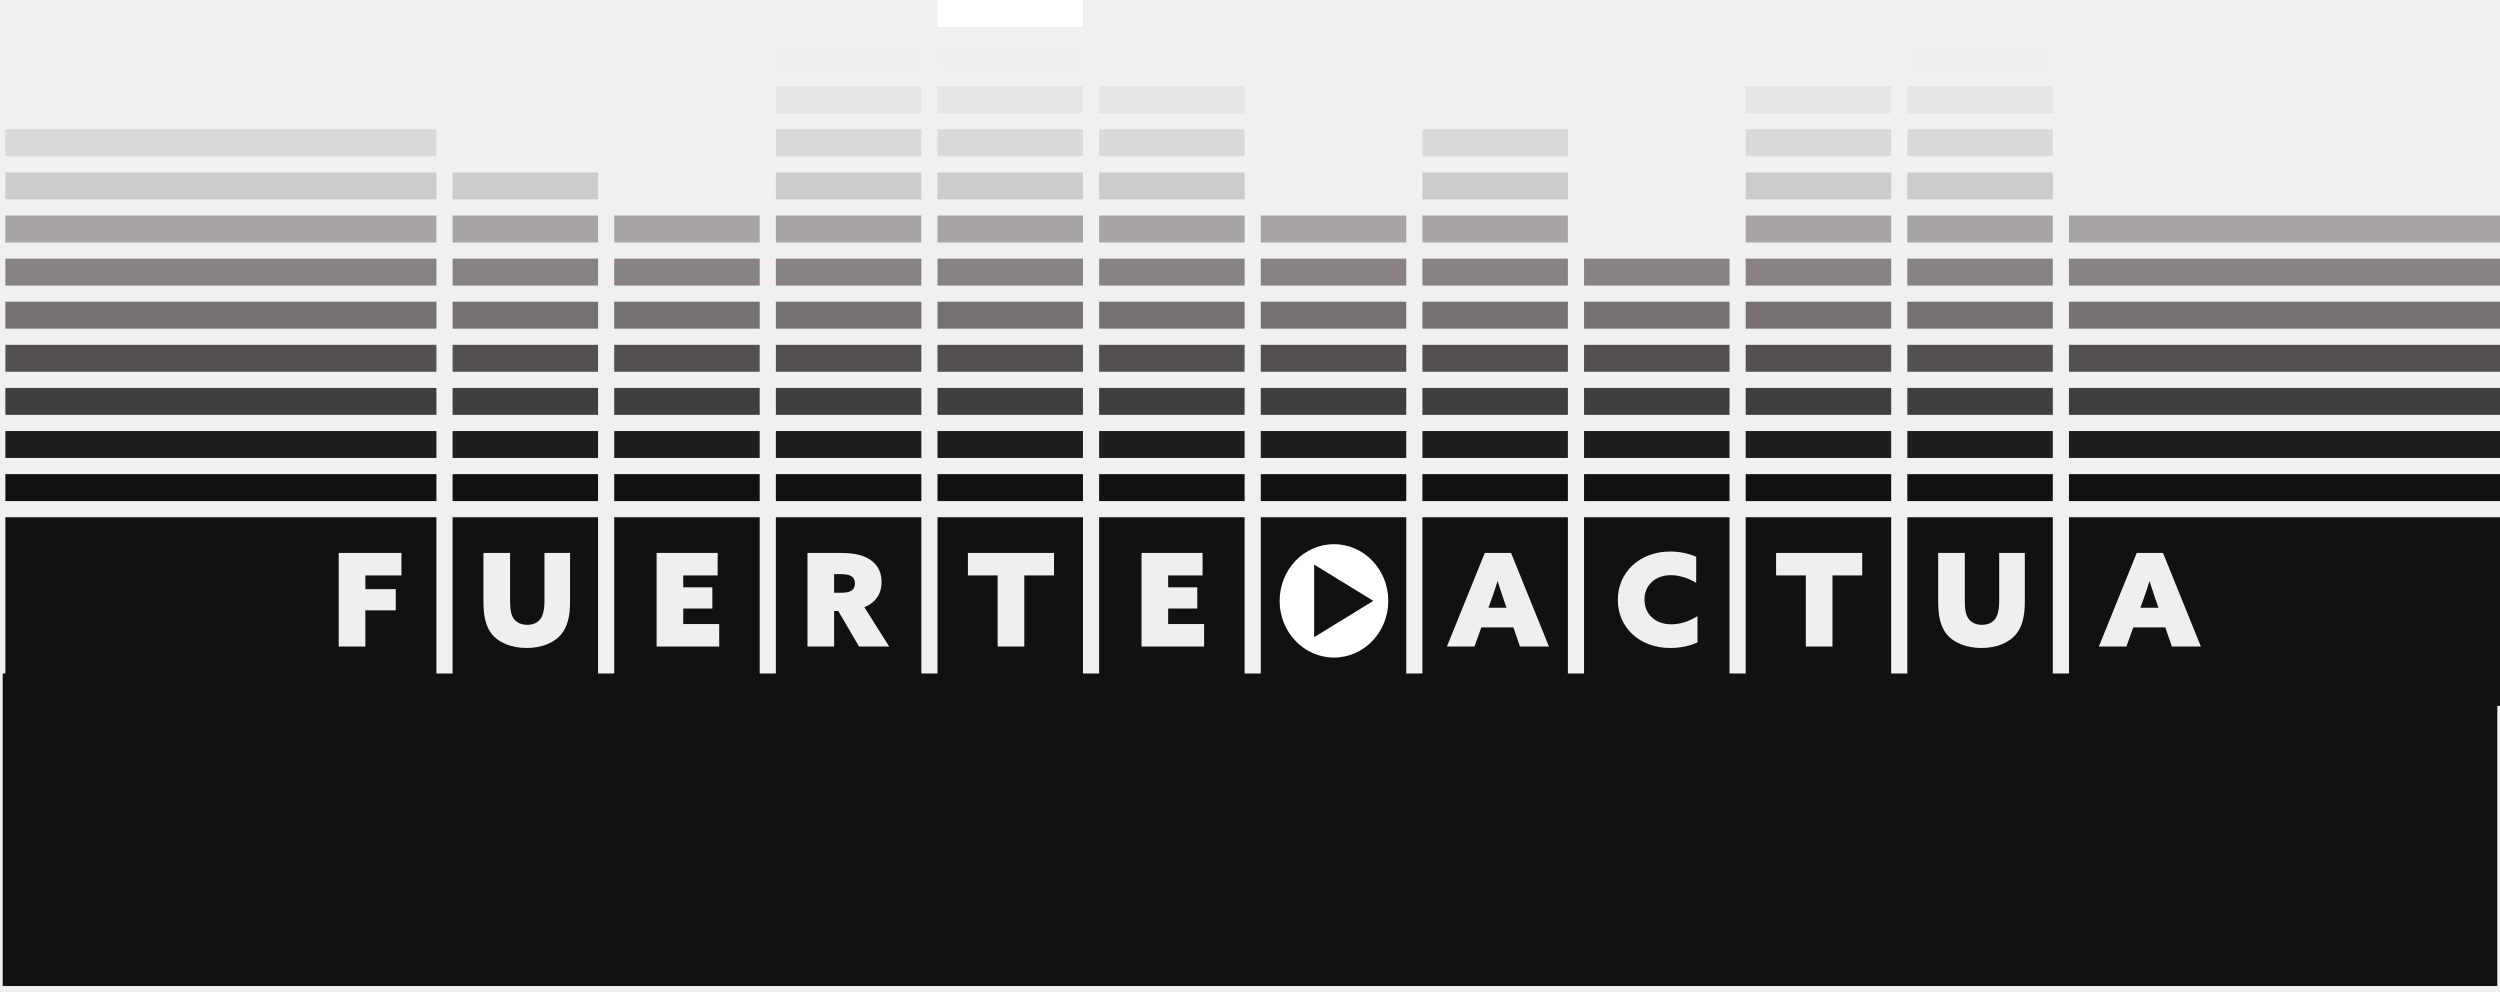
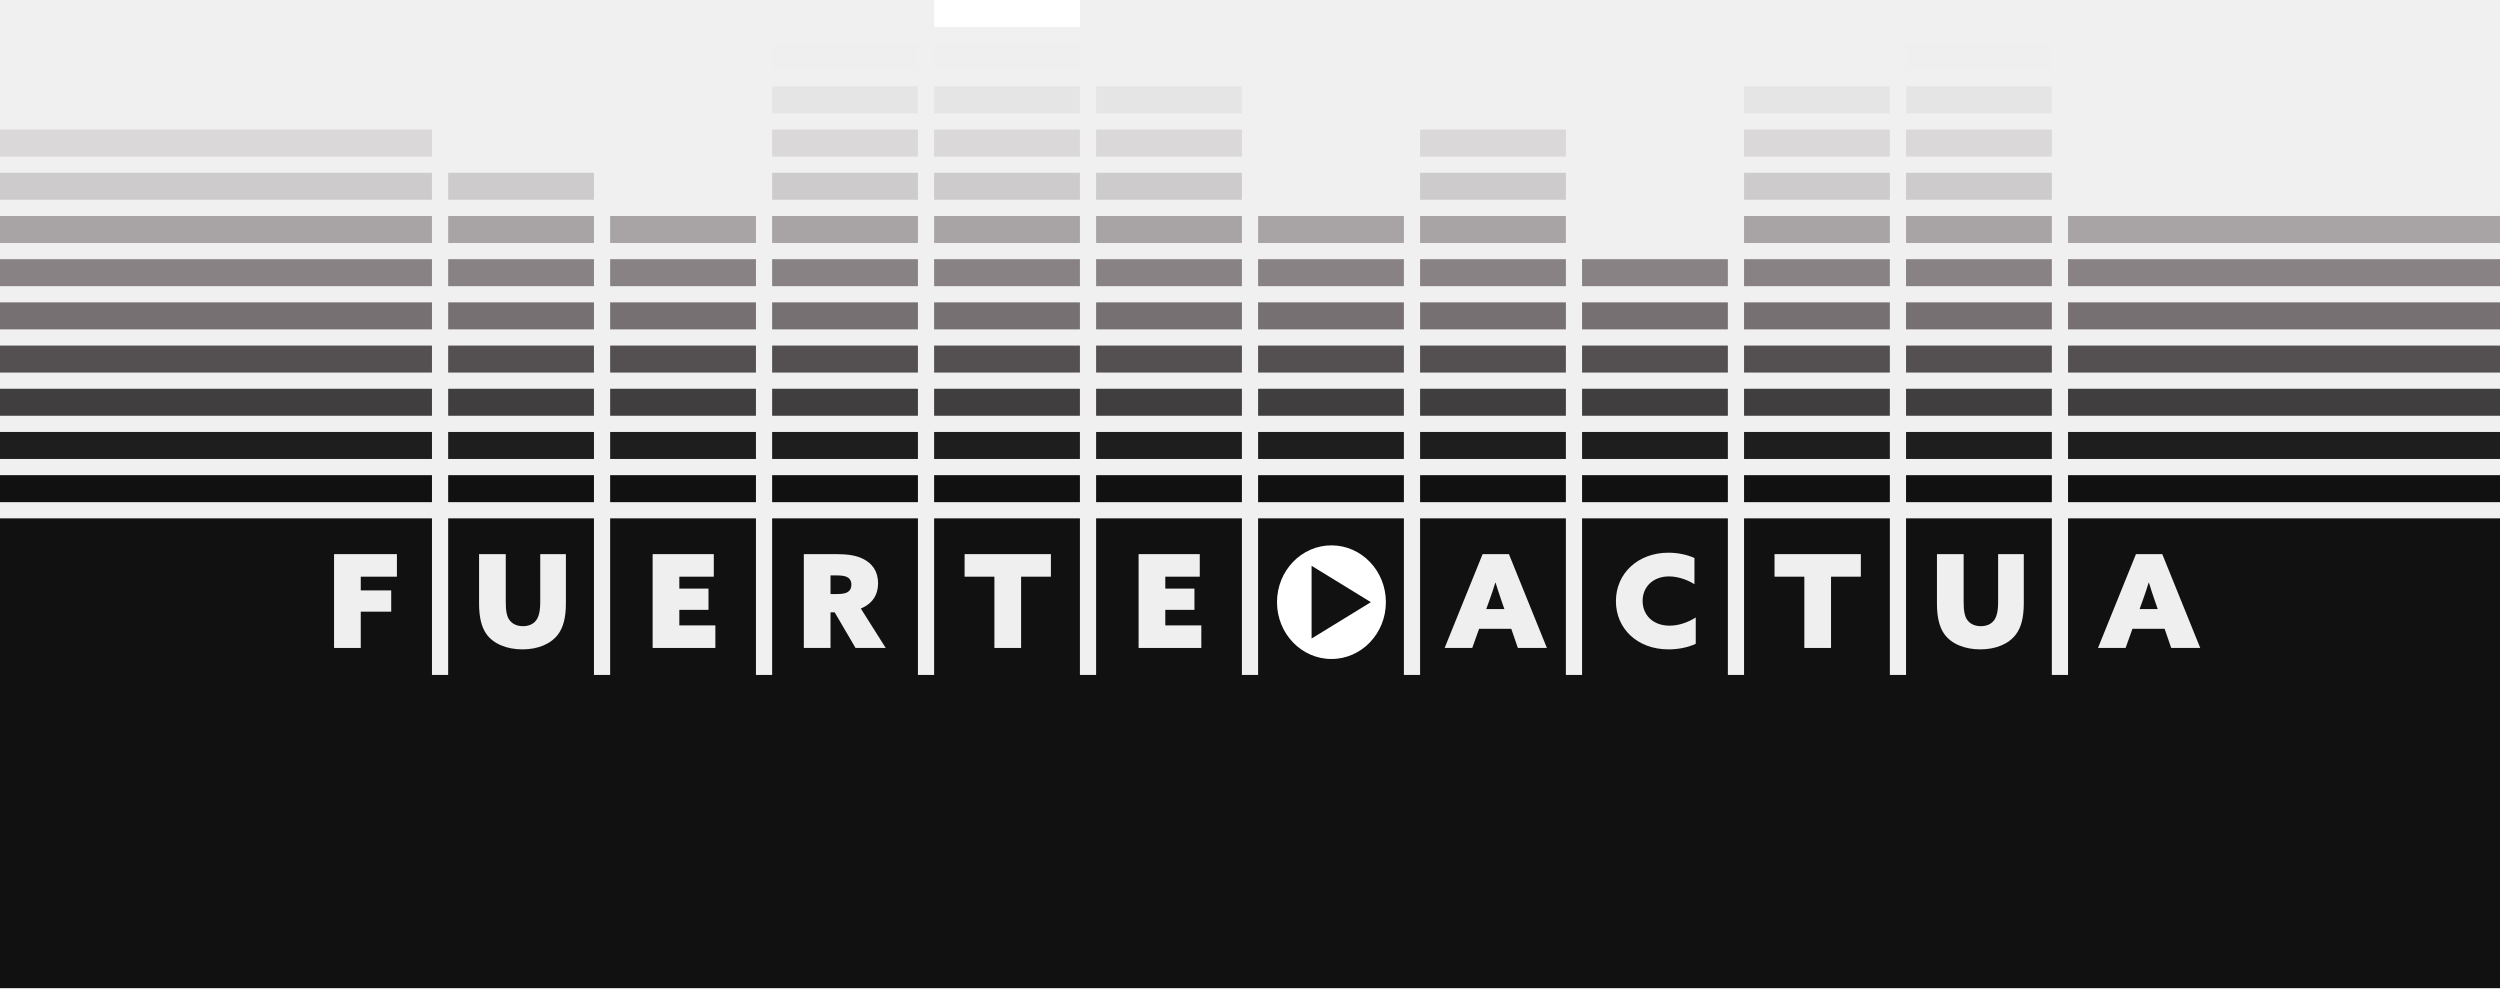
- <svg xmlns="http://www.w3.org/2000/svg" width="464" height="184" viewBox="0 0 464 184" fill="none">
-   <path d="M0.5 125H463.5V183H0.5V125Z" fill="#121112" />
-   <rect x="1" y="96" width="80" height="35" fill="#121112" />
-   <rect x="84" y="96" width="27" height="35" fill="#121112" />
-   <rect x="114" y="96" width="27" height="35" fill="#121112" />
-   <rect x="144" y="96" width="27" height="35" fill="#121112" />
-   <rect x="174" y="96" width="27" height="35" fill="#121112" />
-   <rect x="204" y="96" width="27" height="35" fill="#121112" />
-   <rect x="234" y="96" width="27" height="35" fill="#121112" />
-   <rect x="264" y="96" width="27" height="35" fill="#121112" />
-   <rect x="294" y="96" width="27" height="35" fill="#121112" />
-   <rect x="324" y="96" width="27" height="35" fill="#121112" />
-   <rect x="354" y="96" width="27" height="35" fill="#121112" />
-   <rect x="384" y="96" width="80" height="35" fill="#121112" />
-   <path d="M62.868 120V102.624H74.508V106.8H67.812V109.344H73.452V113.28H67.812V120H62.868Z" fill="#F0EFF0" />
-   <path d="M105.804 102.624V111.768C105.804 114.408 105.3 116.232 104.34 117.504C103.044 119.232 100.668 120.264 97.764 120.264C94.908 120.264 92.412 119.28 91.092 117.432C90.18 116.16 89.724 114.312 89.724 111.768V102.624H94.668V111.48C94.668 113.16 94.86 114.144 95.34 114.816C95.82 115.488 96.66 115.968 97.86 115.968C98.94 115.968 99.732 115.584 100.236 114.96C100.788 114.288 101.052 113.184 101.052 111.48V102.624H105.804Z" fill="#F0EFF0" />
-   <path d="M375.804 102.624V111.768C375.804 114.408 375.3 116.232 374.34 117.504C373.044 119.232 370.668 120.264 367.764 120.264C364.908 120.264 362.412 119.28 361.092 117.432C360.18 116.16 359.724 114.312 359.724 111.768V102.624H364.668V111.48C364.668 113.16 364.86 114.144 365.34 114.816C365.82 115.488 366.66 115.968 367.86 115.968C368.94 115.968 369.732 115.584 370.236 114.96C370.788 114.288 371.052 113.184 371.052 111.48V102.624H375.804Z" fill="#F0EFF0" />
-   <path d="M121.868 120V102.624H133.196V106.8H126.812V109.008H132.212V112.944H126.812V115.824H133.484V120H121.868Z" fill="#F0EFF0" />
-   <path d="M211.868 120V102.624H223.196V106.8H216.812V109.008H222.212V112.944H216.812V115.824H223.484V120H211.868Z" fill="#F0EFF0" />
-   <path d="M268.548 120L275.58 102.624H280.452L287.484 120H282.108L280.884 116.448H274.932L273.66 120H268.548ZM277.98 107.904H277.932C277.596 109.008 277.26 110.016 276.852 111.144L276.252 112.8H279.612L279.036 111.144C278.628 109.968 278.316 108.984 277.98 107.904Z" fill="#F0EFF0" />
-   <path d="M389.548 120L396.58 102.624H401.452L408.484 120H403.108L401.884 116.448H395.932L394.66 120H389.548ZM398.98 107.904H398.932C398.596 109.008 398.26 110.016 397.852 111.144L397.252 112.8H400.612L400.036 111.144C399.628 109.968 399.316 108.984 398.98 107.904Z" fill="#F0EFF0" />
-   <path d="M315.052 114.36V119.232C313.516 119.952 311.668 120.264 310.012 120.264C304.18 120.264 300.268 116.376 300.268 111.336C300.268 106.2 304.324 102.36 310.012 102.36C311.74 102.36 313.42 102.72 314.812 103.344V108.192C313.54 107.4 311.812 106.752 310.108 106.752C307.18 106.752 305.212 108.648 305.212 111.288C305.212 113.808 307.036 115.872 310.204 115.872C311.908 115.872 313.588 115.272 315.052 114.36Z" fill="#F0EFF0" />
-   <path d="M149.868 120V102.624H155.94C158.052 102.624 159.612 102.888 160.812 103.488C162.492 104.304 163.62 105.768 163.62 108.024C163.62 110.16 162.588 111.792 160.428 112.704L165.036 120H159.444L155.58 113.4H154.812V120H149.868ZM154.812 110.016H156.036C156.948 110.016 157.596 109.896 157.98 109.656C158.436 109.392 158.676 108.936 158.676 108.288C158.676 107.544 158.34 107.088 157.836 106.848C157.428 106.656 156.852 106.56 155.724 106.56H154.812V110.016Z" fill="#F0EFF0" />
-   <path d="M185.164 120V106.8H179.644V102.624H195.628V106.8H190.108V120H185.164Z" fill="#F0EFF0" />
-   <path d="M335.164 120V106.8H329.644V102.624H345.628V106.8H340.108V120H335.164Z" fill="#F0EFF0" />
-   <ellipse cx="247.583" cy="111.522" rx="10.083" ry="10.522" fill="white" />
-   <path d="M254.884 111.522L243.905 118.257L243.905 104.787L254.884 111.522Z" fill="#121112" />
-   <rect x="84" y="88" width="27" height="5" fill="#121112" />
-   <rect x="114" y="88" width="27" height="5" fill="#121112" />
-   <rect x="144" y="88" width="27" height="5" fill="#121112" />
-   <rect x="174" y="88" width="27" height="5" fill="#121112" />
-   <rect x="204" y="88" width="27" height="5" fill="#121112" />
-   <rect x="234" y="88" width="27" height="5" fill="#121112" />
-   <rect x="264" y="88" width="27" height="5" fill="#121112" />
-   <rect x="294" y="88" width="27" height="5" fill="#121112" />
-   <rect x="324" y="88" width="27" height="5" fill="#121112" />
-   <rect x="354" y="88" width="27" height="5" fill="#121112" />
-   <rect x="384" y="88" width="80" height="5" fill="#121112" />
-   <rect x="1" y="88" width="80" height="5" fill="#121112" />
-   <rect x="84" y="40" width="27" height="5" fill="#A8A4A6" />
-   <rect x="114" y="40" width="27" height="5" fill="#A8A4A6" />
-   <rect x="144" y="40" width="27" height="5" fill="#A8A4A6" />
-   <rect x="174" y="40" width="27" height="5" fill="#A8A4A6" />
-   <rect x="204" y="40" width="27" height="5" fill="#A8A4A6" />
-   <rect x="234" y="40" width="27" height="5" fill="#A8A4A6" />
-   <rect x="264" y="40" width="27" height="5" fill="#A8A4A6" />
-   <rect x="324" y="40" width="27" height="5" fill="#A8A4A6" />
-   <rect x="354" y="40" width="27" height="5" fill="#A8A4A6" />
-   <rect x="384" y="40" width="80" height="5" fill="#A8A4A6" />
-   <rect x="1" y="40" width="80" height="5" fill="#A8A4A6" />
-   <rect x="84" y="72" width="27" height="5" fill="#413E40" />
-   <rect x="114" y="72" width="27" height="5" fill="#413E40" />
-   <rect x="144" y="72" width="27" height="5" fill="#413E40" />
-   <rect x="174" y="72" width="27" height="5" fill="#413E40" />
-   <rect x="204" y="72" width="27" height="5" fill="#413E40" />
-   <rect x="234" y="72" width="27" height="5" fill="#413E40" />
-   <rect x="264" y="72" width="27" height="5" fill="#413E40" />
-   <rect x="294" y="72" width="27" height="5" fill="#413E40" />
-   <rect x="324" y="72" width="27" height="5" fill="#413E40" />
-   <rect x="354" y="72" width="27" height="5" fill="#413E40" />
-   <rect x="384" y="72" width="80" height="5" fill="#413E40" />
-   <rect x="1" y="72" width="80" height="5" fill="#413E40" />
-   <rect x="144" y="24" width="27" height="5" fill="#DAD8D9" />
-   <rect x="174" y="24" width="27" height="5" fill="#DAD8D9" />
-   <rect x="204" y="24" width="27" height="5" fill="#DAD8D9" />
-   <rect x="264" y="24" width="27" height="5" fill="#DAD8D9" />
-   <rect x="324" y="24" width="27" height="5" fill="#DAD8D9" />
-   <rect x="354" y="24" width="27" height="5" fill="#DAD8D9" />
-   <rect x="1" y="24" width="80" height="5" fill="#DAD8D9" />
-   <rect x="84" y="56" width="27" height="5" fill="#767073" />
-   <rect x="114" y="56" width="27" height="5" fill="#767073" />
-   <rect x="144" y="56" width="27" height="5" fill="#767073" />
-   <rect x="174" y="56" width="27" height="5" fill="#767073" />
-   <rect x="204" y="56" width="27" height="5" fill="#767073" />
-   <rect x="234" y="56" width="27" height="5" fill="#767073" />
-   <rect x="264" y="56" width="27" height="5" fill="#767073" />
-   <rect x="294" y="56" width="27" height="5" fill="#767073" />
-   <rect x="324" y="56" width="27" height="5" fill="#767073" />
-   <rect x="354" y="56" width="27" height="5" fill="#767073" />
-   <rect x="384" y="56" width="80" height="5" fill="#767073" />
-   <rect x="1" y="56" width="80" height="5" fill="#767073" />
-   <rect x="144" y="8" width="27" height="5" fill="#F0EFF0" />
-   <rect x="174" y="8" width="27" height="5" fill="#F0EFF0" />
-   <rect x="354" y="8" width="27" height="5" fill="#F0EFF0" />
-   <rect x="84" y="80" width="27" height="5" fill="#1F1E1F" />
-   <rect x="114" y="80" width="27" height="5" fill="#1F1E1F" />
-   <rect x="144" y="80" width="27" height="5" fill="#1F1E1F" />
-   <rect x="174" y="80" width="27" height="5" fill="#1F1E1F" />
-   <rect x="204" y="80" width="27" height="5" fill="#1F1E1F" />
-   <rect x="234" y="80" width="27" height="5" fill="#1F1E1F" />
-   <rect x="264" y="80" width="27" height="5" fill="#1F1E1F" />
-   <rect x="294" y="80" width="27" height="5" fill="#1F1E1F" />
-   <rect x="324" y="80" width="27" height="5" fill="#1F1E1F" />
-   <rect x="354" y="80" width="27" height="5" fill="#1F1E1F" />
-   <rect x="384" y="80" width="80" height="5" fill="#1F1E1F" />
-   <rect x="1" y="80" width="80" height="5" fill="#1F1E1F" />
-   <rect x="84" y="32" width="27" height="5" fill="#CDCBCC" />
-   <rect x="144" y="32" width="27" height="5" fill="#CDCBCC" />
-   <rect x="174" y="32" width="27" height="5" fill="#CDCBCC" />
-   <rect x="204" y="32" width="27" height="5" fill="#CDCBCC" />
-   <rect x="264" y="32" width="27" height="5" fill="#CDCBCC" />
-   <rect x="324" y="32" width="27" height="5" fill="#CDCBCC" />
-   <rect x="354" y="32" width="27" height="5" fill="#CDCBCC" />
-   <rect x="1" y="32" width="80" height="5" fill="#CDCBCC" />
-   <rect x="84" y="64" width="27" height="5" fill="#545052" />
-   <rect x="114" y="64" width="27" height="5" fill="#545052" />
-   <rect x="144" y="64" width="27" height="5" fill="#545052" />
-   <rect x="174" y="64" width="27" height="5" fill="#545052" />
-   <rect x="204" y="64" width="27" height="5" fill="#545052" />
-   <rect x="234" y="64" width="27" height="5" fill="#545052" />
-   <rect x="264" y="64" width="27" height="5" fill="#545052" />
-   <rect x="294" y="64" width="27" height="5" fill="#545052" />
-   <rect x="324" y="64" width="27" height="5" fill="#545052" />
-   <rect x="354" y="64" width="27" height="5" fill="#545052" />
-   <rect x="384" y="64" width="80" height="5" fill="#545052" />
-   <rect x="1" y="64" width="80" height="5" fill="#545052" />
-   <rect x="144" y="16" width="27" height="5" fill="#E6E5E6" />
-   <rect x="174" y="16" width="27" height="5" fill="#E6E5E6" />
-   <rect x="204" y="16" width="27" height="5" fill="#E6E5E6" />
-   <rect x="324" y="16" width="27" height="5" fill="#E6E5E6" />
-   <rect x="354" y="16" width="27" height="5" fill="#E6E5E6" />
-   <rect x="84" y="48" width="27" height="5" fill="#888285" />
-   <rect x="114" y="48" width="27" height="5" fill="#888285" />
-   <rect x="144" y="48" width="27" height="5" fill="#888285" />
-   <rect x="174" y="48" width="27" height="5" fill="#888285" />
-   <rect x="204" y="48" width="27" height="5" fill="#888285" />
-   <rect x="234" y="48" width="27" height="5" fill="#888285" />
-   <rect x="264" y="48" width="27" height="5" fill="#888285" />
-   <rect x="294" y="48" width="27" height="5" fill="#888285" />
-   <rect x="324" y="48" width="27" height="5" fill="#888285" />
-   <rect x="354" y="48" width="27" height="5" fill="#888285" />
-   <rect x="384" y="48" width="80" height="5" fill="#888285" />
-   <rect x="1" y="48" width="80" height="5" fill="#888285" />
-   <rect x="174" width="27" height="5" fill="white" />
+ <svg xmlns="http://www.w3.org/2000/svg" width="463" height="183" viewBox="0 0 463 183" fill="none">
+   <path d="M0 125H463V183H0V125Z" fill="#121112" />
+   <rect y="96" width="80" height="35" fill="#121112" />
+   <rect x="83" y="96" width="27" height="35" fill="#121112" />
+   <rect x="113" y="96" width="27" height="35" fill="#121112" />
+   <rect x="143" y="96" width="27" height="35" fill="#121112" />
+   <rect x="173" y="96" width="27" height="35" fill="#121112" />
+   <rect x="203" y="96" width="27" height="35" fill="#121112" />
+   <rect x="233" y="96" width="27" height="35" fill="#121112" />
+   <rect x="263" y="96" width="27" height="35" fill="#121112" />
+   <rect x="293" y="96" width="27" height="35" fill="#121112" />
+   <rect x="323" y="96" width="27" height="35" fill="#121112" />
+   <rect x="353" y="96" width="27" height="35" fill="#121112" />
+   <rect x="383" y="96" width="80" height="35" fill="#121112" />
+   <path d="M61.868 120V102.624H73.508V106.8H66.812V109.344H72.452V113.28H66.812V120H61.868Z" fill="#F0EFF0" />
+   <path d="M104.804 102.624V111.768C104.804 114.408 104.3 116.232 103.34 117.504C102.044 119.232 99.668 120.264 96.764 120.264C93.908 120.264 91.412 119.28 90.092 117.432C89.18 116.16 88.724 114.312 88.724 111.768V102.624H93.668V111.48C93.668 113.16 93.86 114.144 94.34 114.816C94.82 115.488 95.66 115.968 96.86 115.968C97.94 115.968 98.732 115.584 99.236 114.96C99.788 114.288 100.052 113.184 100.052 111.48V102.624H104.804Z" fill="#F0EFF0" />
+   <path d="M374.804 102.624V111.768C374.804 114.408 374.3 116.232 373.34 117.504C372.044 119.232 369.668 120.264 366.764 120.264C363.908 120.264 361.412 119.28 360.092 117.432C359.18 116.16 358.724 114.312 358.724 111.768V102.624H363.668V111.48C363.668 113.16 363.86 114.144 364.34 114.816C364.82 115.488 365.66 115.968 366.86 115.968C367.94 115.968 368.732 115.584 369.236 114.96C369.788 114.288 370.052 113.184 370.052 111.48V102.624H374.804Z" fill="#F0EFF0" />
+   <path d="M120.868 120V102.624H132.196V106.8H125.812V109.008H131.212V112.944H125.812V115.824H132.484V120H120.868Z" fill="#F0EFF0" />
+   <path d="M210.868 120V102.624H222.196V106.8H215.812V109.008H221.212V112.944H215.812V115.824H222.484V120H210.868Z" fill="#F0EFF0" />
+   <path d="M267.548 120L274.58 102.624H279.452L286.484 120H281.108L279.884 116.448H273.932L272.66 120H267.548ZM276.98 107.904H276.932C276.596 109.008 276.26 110.016 275.852 111.144L275.252 112.8H278.612L278.036 111.144C277.628 109.968 277.316 108.984 276.98 107.904Z" fill="#F0EFF0" />
+   <path d="M388.548 120L395.58 102.624H400.452L407.484 120H402.108L400.884 116.448H394.932L393.66 120H388.548ZM397.98 107.904H397.932C397.596 109.008 397.26 110.016 396.852 111.144L396.252 112.8H399.612L399.036 111.144C398.628 109.968 398.316 108.984 397.98 107.904Z" fill="#F0EFF0" />
+   <path d="M314.052 114.36V119.232C312.516 119.952 310.668 120.264 309.012 120.264C303.18 120.264 299.268 116.376 299.268 111.336C299.268 106.2 303.324 102.36 309.012 102.36C310.74 102.36 312.42 102.72 313.812 103.344V108.192C312.54 107.4 310.812 106.752 309.108 106.752C306.18 106.752 304.212 108.648 304.212 111.288C304.212 113.808 306.036 115.872 309.204 115.872C310.908 115.872 312.588 115.272 314.052 114.36Z" fill="#F0EFF0" />
+   <path d="M148.868 120V102.624H154.94C157.052 102.624 158.612 102.888 159.812 103.488C161.492 104.304 162.62 105.768 162.62 108.024C162.62 110.16 161.588 111.792 159.428 112.704L164.036 120H158.444L154.58 113.4H153.812V120H148.868ZM153.812 110.016H155.036C155.948 110.016 156.596 109.896 156.98 109.656C157.436 109.392 157.676 108.936 157.676 108.288C157.676 107.544 157.34 107.088 156.836 106.848C156.428 106.656 155.852 106.56 154.724 106.56H153.812V110.016Z" fill="#F0EFF0" />
+   <path d="M184.164 120V106.8H178.644V102.624H194.628V106.8H189.108V120H184.164Z" fill="#F0EFF0" />
+   <path d="M334.164 120V106.8H328.644V102.624H344.628V106.8H339.108V120H334.164Z" fill="#F0EFF0" />
+   <ellipse cx="246.583" cy="111.522" rx="10.083" ry="10.522" fill="white" />
+   <path d="M253.884 111.522L242.905 118.257L242.905 104.787L253.884 111.522Z" fill="#121112" />
+   <rect x="83" y="88" width="27" height="5" fill="#121112" />
+   <rect x="113" y="88" width="27" height="5" fill="#121112" />
+   <rect x="143" y="88" width="27" height="5" fill="#121112" />
+   <rect x="173" y="88" width="27" height="5" fill="#121112" />
+   <rect x="203" y="88" width="27" height="5" fill="#121112" />
+   <rect x="233" y="88" width="27" height="5" fill="#121112" />
+   <rect x="263" y="88" width="27" height="5" fill="#121112" />
+   <rect x="293" y="88" width="27" height="5" fill="#121112" />
+   <rect x="323" y="88" width="27" height="5" fill="#121112" />
+   <rect x="353" y="88" width="27" height="5" fill="#121112" />
+   <rect x="383" y="88" width="80" height="5" fill="#121112" />
+   <rect y="88" width="80" height="5" fill="#121112" />
+   <rect x="83" y="40" width="27" height="5" fill="#A8A4A6" />
+   <rect x="113" y="40" width="27" height="5" fill="#A8A4A6" />
+   <rect x="143" y="40" width="27" height="5" fill="#A8A4A6" />
+   <rect x="173" y="40" width="27" height="5" fill="#A8A4A6" />
+   <rect x="203" y="40" width="27" height="5" fill="#A8A4A6" />
+   <rect x="233" y="40" width="27" height="5" fill="#A8A4A6" />
+   <rect x="263" y="40" width="27" height="5" fill="#A8A4A6" />
+   <rect x="323" y="40" width="27" height="5" fill="#A8A4A6" />
+   <rect x="353" y="40" width="27" height="5" fill="#A8A4A6" />
+   <rect x="383" y="40" width="80" height="5" fill="#A8A4A6" />
+   <rect y="40" width="80" height="5" fill="#A8A4A6" />
+   <rect x="83" y="72" width="27" height="5" fill="#413E40" />
+   <rect x="113" y="72" width="27" height="5" fill="#413E40" />
+   <rect x="143" y="72" width="27" height="5" fill="#413E40" />
+   <rect x="173" y="72" width="27" height="5" fill="#413E40" />
+   <rect x="203" y="72" width="27" height="5" fill="#413E40" />
+   <rect x="233" y="72" width="27" height="5" fill="#413E40" />
+   <rect x="263" y="72" width="27" height="5" fill="#413E40" />
+   <rect x="293" y="72" width="27" height="5" fill="#413E40" />
+   <rect x="323" y="72" width="27" height="5" fill="#413E40" />
+   <rect x="353" y="72" width="27" height="5" fill="#413E40" />
+   <rect x="383" y="72" width="80" height="5" fill="#413E40" />
+   <rect y="72" width="80" height="5" fill="#413E40" />
+   <rect x="143" y="24" width="27" height="5" fill="#DAD8D9" />
+   <rect x="173" y="24" width="27" height="5" fill="#DAD8D9" />
+   <rect x="203" y="24" width="27" height="5" fill="#DAD8D9" />
+   <rect x="263" y="24" width="27" height="5" fill="#DAD8D9" />
+   <rect x="323" y="24" width="27" height="5" fill="#DAD8D9" />
+   <rect x="353" y="24" width="27" height="5" fill="#DAD8D9" />
+   <rect y="24" width="80" height="5" fill="#DAD8D9" />
+   <rect x="83" y="56" width="27" height="5" fill="#767073" />
+   <rect x="113" y="56" width="27" height="5" fill="#767073" />
+   <rect x="143" y="56" width="27" height="5" fill="#767073" />
+   <rect x="173" y="56" width="27" height="5" fill="#767073" />
+   <rect x="203" y="56" width="27" height="5" fill="#767073" />
+   <rect x="233" y="56" width="27" height="5" fill="#767073" />
+   <rect x="263" y="56" width="27" height="5" fill="#767073" />
+   <rect x="293" y="56" width="27" height="5" fill="#767073" />
+   <rect x="323" y="56" width="27" height="5" fill="#767073" />
+   <rect x="353" y="56" width="27" height="5" fill="#767073" />
+   <rect x="383" y="56" width="80" height="5" fill="#767073" />
+   <rect y="56" width="80" height="5" fill="#767073" />
+   <rect x="143" y="8" width="27" height="5" fill="#F0EFF0" />
+   <rect x="173" y="8" width="27" height="5" fill="#F0EFF0" />
+   <rect x="353" y="8" width="27" height="5" fill="#F0EFF0" />
+   <rect x="83" y="80" width="27" height="5" fill="#1F1E1F" />
+   <rect x="113" y="80" width="27" height="5" fill="#1F1E1F" />
+   <rect x="143" y="80" width="27" height="5" fill="#1F1E1F" />
+   <rect x="173" y="80" width="27" height="5" fill="#1F1E1F" />
+   <rect x="203" y="80" width="27" height="5" fill="#1F1E1F" />
+   <rect x="233" y="80" width="27" height="5" fill="#1F1E1F" />
+   <rect x="263" y="80" width="27" height="5" fill="#1F1E1F" />
+   <rect x="293" y="80" width="27" height="5" fill="#1F1E1F" />
+   <rect x="323" y="80" width="27" height="5" fill="#1F1E1F" />
+   <rect x="353" y="80" width="27" height="5" fill="#1F1E1F" />
+   <rect x="383" y="80" width="80" height="5" fill="#1F1E1F" />
+   <rect y="80" width="80" height="5" fill="#1F1E1F" />
+   <rect x="83" y="32" width="27" height="5" fill="#CDCBCC" />
+   <rect x="143" y="32" width="27" height="5" fill="#CDCBCC" />
+   <rect x="173" y="32" width="27" height="5" fill="#CDCBCC" />
+   <rect x="203" y="32" width="27" height="5" fill="#CDCBCC" />
+   <rect x="263" y="32" width="27" height="5" fill="#CDCBCC" />
+   <rect x="323" y="32" width="27" height="5" fill="#CDCBCC" />
+   <rect x="353" y="32" width="27" height="5" fill="#CDCBCC" />
+   <rect y="32" width="80" height="5" fill="#CDCBCC" />
+   <rect x="83" y="64" width="27" height="5" fill="#545052" />
+   <rect x="113" y="64" width="27" height="5" fill="#545052" />
+   <rect x="143" y="64" width="27" height="5" fill="#545052" />
+   <rect x="173" y="64" width="27" height="5" fill="#545052" />
+   <rect x="203" y="64" width="27" height="5" fill="#545052" />
+   <rect x="233" y="64" width="27" height="5" fill="#545052" />
+   <rect x="263" y="64" width="27" height="5" fill="#545052" />
+   <rect x="293" y="64" width="27" height="5" fill="#545052" />
+   <rect x="323" y="64" width="27" height="5" fill="#545052" />
+   <rect x="353" y="64" width="27" height="5" fill="#545052" />
+   <rect x="383" y="64" width="80" height="5" fill="#545052" />
+   <rect y="64" width="80" height="5" fill="#545052" />
+   <rect x="143" y="16" width="27" height="5" fill="#E6E5E6" />
+   <rect x="173" y="16" width="27" height="5" fill="#E6E5E6" />
+   <rect x="203" y="16" width="27" height="5" fill="#E6E5E6" />
+   <rect x="323" y="16" width="27" height="5" fill="#E6E5E6" />
+   <rect x="353" y="16" width="27" height="5" fill="#E6E5E6" />
+   <rect x="83" y="48" width="27" height="5" fill="#888285" />
+   <rect x="113" y="48" width="27" height="5" fill="#888285" />
+   <rect x="143" y="48" width="27" height="5" fill="#888285" />
+   <rect x="173" y="48" width="27" height="5" fill="#888285" />
+   <rect x="203" y="48" width="27" height="5" fill="#888285" />
+   <rect x="233" y="48" width="27" height="5" fill="#888285" />
+   <rect x="263" y="48" width="27" height="5" fill="#888285" />
+   <rect x="293" y="48" width="27" height="5" fill="#888285" />
+   <rect x="323" y="48" width="27" height="5" fill="#888285" />
+   <rect x="353" y="48" width="27" height="5" fill="#888285" />
+   <rect x="383" y="48" width="80" height="5" fill="#888285" />
+   <rect y="48" width="80" height="5" fill="#888285" />
+   <rect x="173" width="27" height="5" fill="white" />
</svg>
